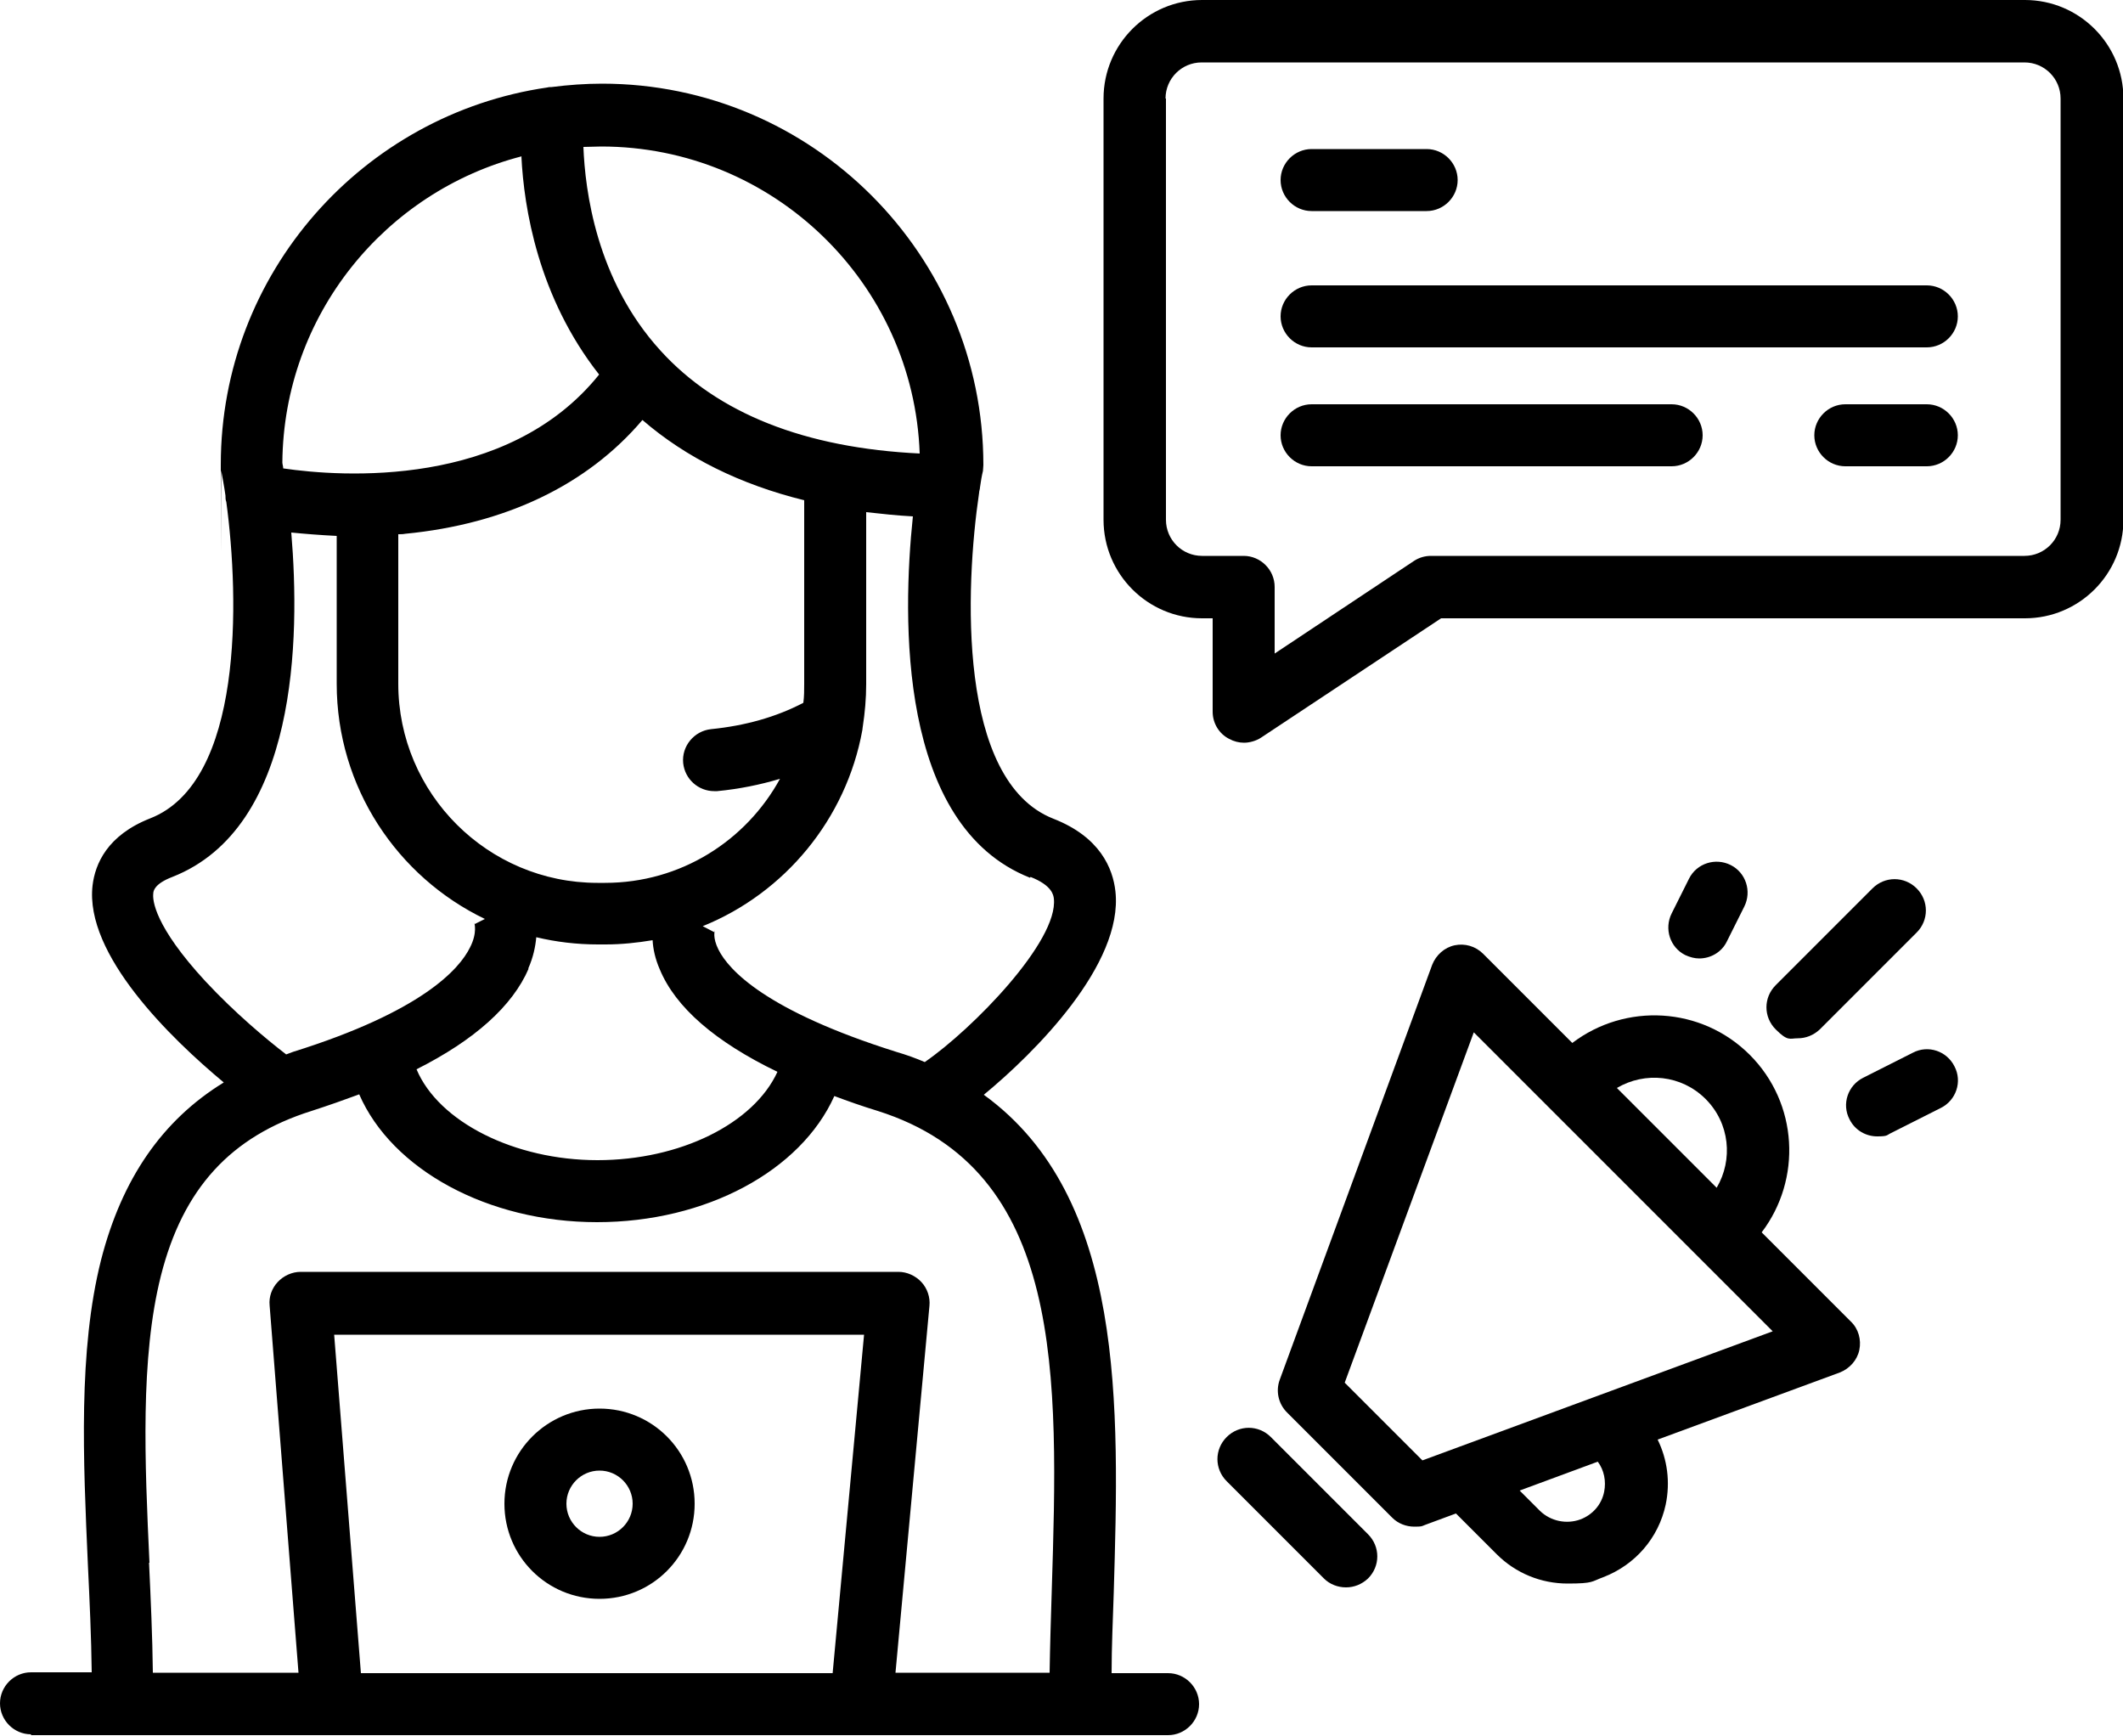
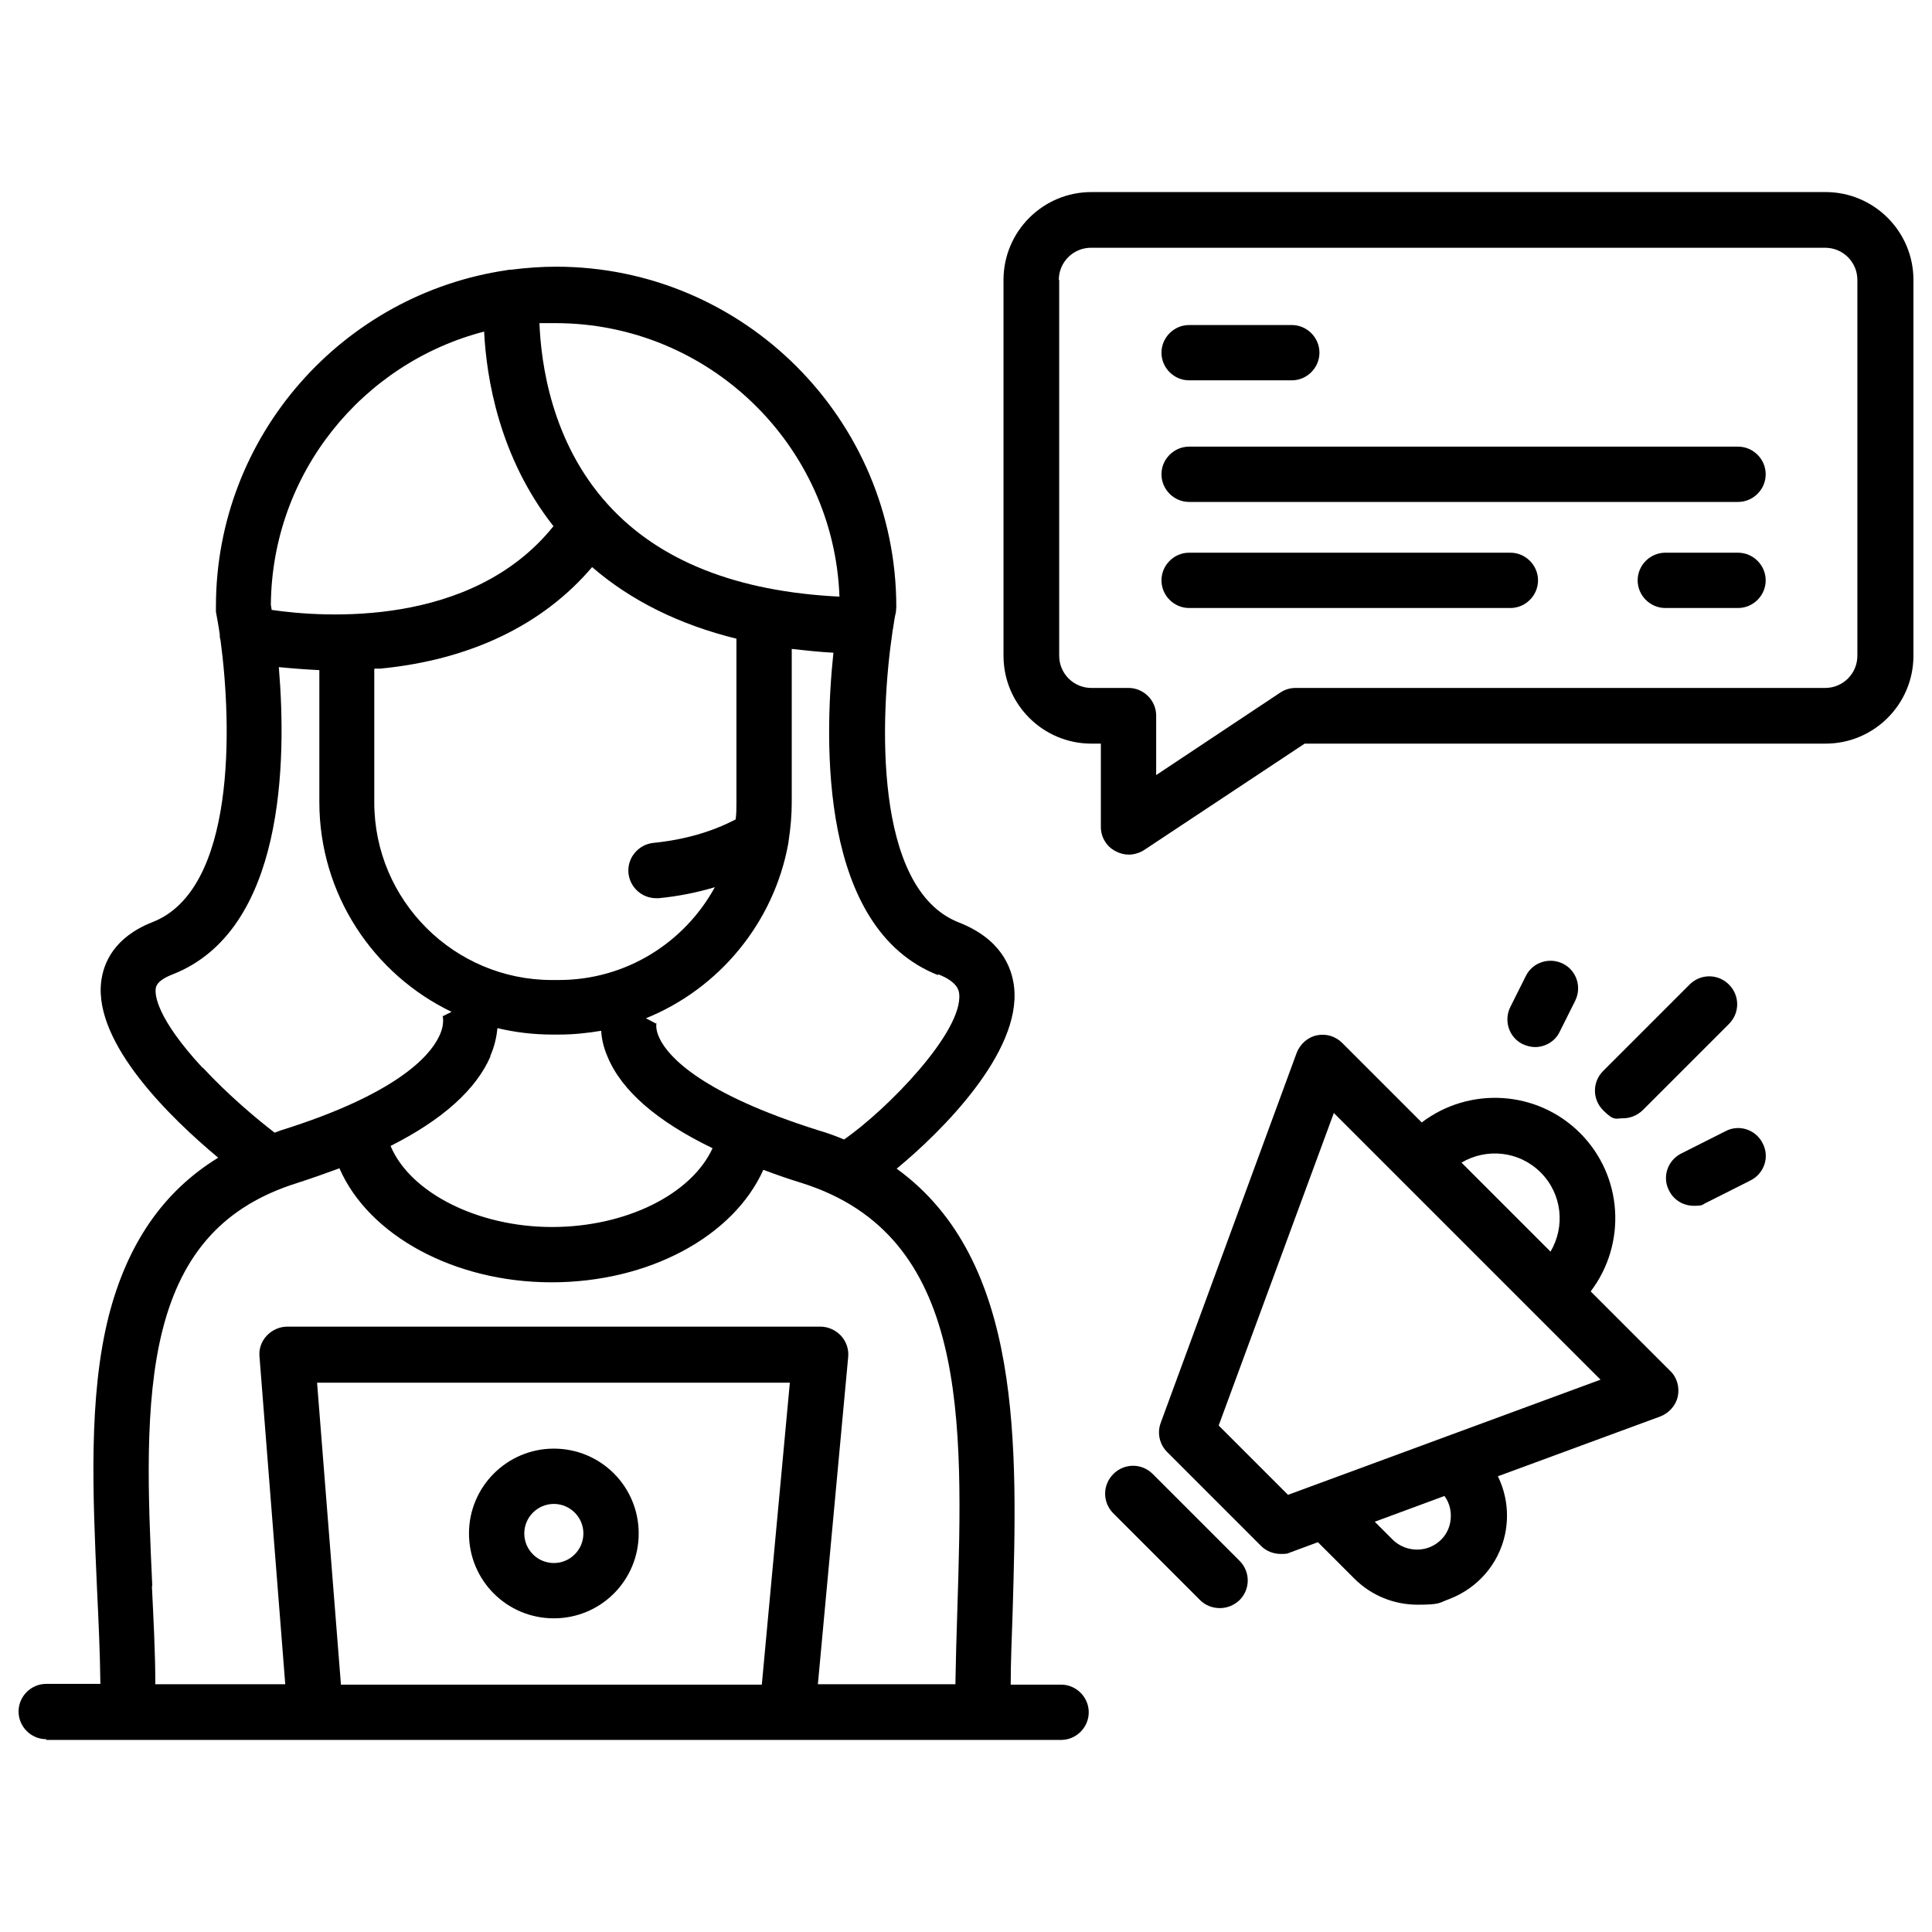
- <svg xmlns="http://www.w3.org/2000/svg" id="Layer_2" version="1.1" viewBox="0 0 500 408.6">
-   <path d="M441,209.2l-22.8,22.8c-2.9,2.9-2.9,7.5,0,10.4s3.3,2.1,5.2,2.1,3.7-.7,5.2-2.1l22.8-22.8c2.9-2.9,2.9-7.5,0-10.4-2.9-2.9-7.5-2.9-10.4,0h0Z" />
-   <path d="M400.2,225.7c2.7,0,5.3-1.5,6.5-4l4.1-8.2c1.8-3.6.4-8-3.2-9.8-3.6-1.8-8-.4-9.8,3.2l-4.1,8.2c-1.8,3.6-.4,8,3.2,9.8,1.1.5,2.2.8,3.3.8h0Z" />
-   <path d="M450.5,247.9l-11.7,5.9c-3.6,1.8-5.1,6.2-3.2,9.8,1.3,2.6,3.9,4,6.5,4s2.2-.3,3.3-.8l11.7-5.9c3.6-1.8,5.1-6.2,3.2-9.8-1.8-3.6-6.2-5.1-9.8-3.2h0Z" />
-   <path d="M288.9,338.4c-2.9,2.9-2.9,7.5,0,10.4l22.9,22.9c1.4,1.4,3.3,2.1,5.2,2.1s3.7-.7,5.2-2.1c2.9-2.9,2.9-7.5,0-10.4l-22.9-22.9c-2.9-2.9-7.5-2.9-10.4,0h0Z" />
-   <path d="M370.3,245.6l-21-21c-1.8-1.8-4.3-2.5-6.7-2s-4.4,2.3-5.3,4.6l-35.9,97.7c-1,2.7-.3,5.7,1.7,7.7l24.8,24.8c1.4,1.4,3.3,2.1,5.2,2.1s1.7-.1,2.5-.4l7.3-2.7,9.6,9.6c4.5,4.5,10.5,6.9,16.7,6.9s5.6-.5,8.4-1.5c7.5-2.9,13-9.2,14.7-17.1,1.1-5.3.4-10.6-1.9-15.3l42.9-15.8c2.3-.9,4.1-2.9,4.6-5.3.5-2.4-.2-5-2-6.7l-21-21c9.5-12.5,8.6-30.4-2.8-41.8-11.4-11.4-29.3-12.3-41.8-2.8h0ZM377.8,351.3c-.6,3-2.7,5.4-5.6,6.5-3.3,1.2-7,.4-9.5-2l-4.8-4.8,18.4-6.8c1.5,2,2,4.6,1.5,7.1h0ZM334.9,343.8l-18.2-18.2,30.4-82.5,70.4,70.4-82.5,30.4ZM404.3,279.7l-23.5-23.5c6.6-3.9,15.2-3.1,20.9,2.6,5.7,5.7,6.5,14.3,2.6,20.9Z" />
-   <path d="M7.3,408.6h267.8c4,0,7.3-3.3,7.3-7.3s-3.3-7.3-7.3-7.3h-13.3c0-6.2.3-12.6.5-18.8,1.3-44.1,2.8-93.2-30.6-117.4,11.9-9.8,32.9-30.7,31-47.9-.6-5.4-3.6-12.8-14.6-17.1-22.7-8.9-20.8-54.5-17.5-76.8,0-.4.2-.8.2-1.2.2-1.4.4-2.7.7-3.9,0-.4.1-.9.1-1.4,0-49.5-40.3-89.8-89.8-89.8s0,0,0,0c0,0,0,0,0,0-4,0-8,.3-11.9.8-.3,0-.7,0-1,.1-43.4,6.3-76.9,43.7-76.9,88.8s0,.9.1,1.4c.3,1.7.7,3.7,1,5.9,0,.5,0,1,.2,1.5,3.1,23,4,65.9-17.9,74.5-10.2,4-13,10.8-13.6,15.8-1.9,16.3,18.4,36,30.9,46.4-14.5,8.9-24,22.7-28.9,41.8-5.4,21.4-4.2,47-3.1,71.8.4,8.4.8,16.9.9,25.3H7.3c-4,0-7.3,3.3-7.3,7.3s3.3,7.3,7.3,7.3h0ZM85,394l-6.3-79.7h124.8l-7.4,79.7h-111.2ZM242.7,206.5c5.1,2,5.4,4.3,5.5,5.1,1.1,10-19.1,30.7-30.4,38.5-2.1-.9-4.3-1.7-6.7-2.4-30.8-9.7-39.5-19.3-41.9-24.1-1.4-2.8-.9-4.4-.8-4.5,0,.3-.2.4-.2.4l-2.7-1.4c19.3-7.8,33.8-25.2,37.6-46.2,0-.3.1-.6.1-.8.5-3.3.8-6.6.8-10v-40.5c3.6.4,7.2.8,11,1-2.5,23.9-3.6,72.8,27.6,85.1h0ZM93.9,125.8c.5,0,1,0,1.5-.1,23.7-2.3,42.9-11.5,55.9-26.8,10.3,8.9,23.1,15.2,38.1,18.9v43.2c0,1.5,0,3-.2,4.5-6.5,3.4-13.8,5.4-21.7,6.2-4,.4-7,4-6.6,8,.4,3.8,3.6,6.6,7.3,6.6s.5,0,.7,0c5.2-.5,10.1-1.5,14.8-2.9-8,14.6-23.4,24.5-41.2,24.5h-1.8c-25.8,0-46.9-21-46.9-46.9v-35.2ZM124.4,228.1c1.2-2.7,1.7-5.2,1.9-7.4,4.6,1.1,9.5,1.7,14.5,1.7h1.8c3.8,0,7.5-.4,11.1-1,.1,2,.6,4.4,1.7,6.9,3.7,8.9,13,17,27.7,24.1-5.6,12.2-22.9,20.8-42.4,20.8s-37.4-9-42.6-21.4c13.7-6.9,22.6-14.9,26.4-23.7h0ZM216.7,106.8c-27.1-1.3-47.7-9.4-61.2-24.3-15.1-16.6-17.7-37.7-18.1-47.9,1.4,0,2.8-.1,4.2-.1s0,0,0,0c0,0,0,0,0,0,40.5,0,73.6,32.2,75,72.3h0ZM122.8,36.9c.6,12,3.9,33,18.3,51.3-21.6,26.9-60.8,24.1-74.4,22.1,0-.5-.2-1-.2-1.4.3-34.7,24.2-63.8,56.4-72.1ZM48.4,231.1c-12.1-13.1-12.5-19.2-12.3-20.7,0-.6.3-2.3,4.5-3.9,29.5-11.6,30.1-56.2,28-81.1,3,.3,6.7.6,10.7.8v34.8c0,24.4,14.3,45.5,34.9,55.4l-2.4,1.2s0-.1-.1-.3c0,0,.8,2.3-1,5.8-2.5,5.1-11.3,15.1-41.7,24.6-.5.2-1.1.4-1.6.6-4.7-3.6-12.2-9.9-18.9-17.1h0ZM35.2,368c-1.1-23.7-2.2-48.2,2.7-67.6,5.2-20.5,16.4-32.8,35.5-38.8,4-1.3,7.7-2.6,11.2-3.9,7.7,17.7,30.3,30.1,56,30.1s48-12.1,55.9-29.7c3.2,1.2,6.6,2.4,10.2,3.5,44,13.9,42.6,62.1,41,113.1-.2,6.3-.4,12.8-.5,19.2h-36.3l8-86.4c.2-2-.5-4.1-1.9-5.6-1.4-1.5-3.4-2.4-5.4-2.4H70.8c-2,0-4,.9-5.4,2.4-1.4,1.5-2.1,3.5-1.9,5.5l6.8,86.5h-34.3c-.1-8.6-.5-17.4-.9-25.9h0Z" />
-   <path d="M141.2,331.7c-12.3,0-22.4,10-22.4,22.4s10,22.4,22.4,22.4,22.4-10,22.4-22.4-10-22.4-22.4-22.4ZM141.2,361.9c-4.3,0-7.8-3.5-7.8-7.8s3.5-7.8,7.8-7.8,7.8,3.5,7.8,7.8-3.5,7.8-7.8,7.8Z" />
-   <path d="M283.1,145.6h2.5v22c0,2.7,1.5,5.2,3.9,6.4,1.1.6,2.3.9,3.5.9s2.8-.4,4-1.2l42.4-28.1h137.5c12.8,0,23.2-10.4,23.2-23.2V23.2c0-12.8-10.4-23.2-23.2-23.2h-193.8c-12.8,0-23.2,10.4-23.2,23.2v99.2c0,12.8,10.4,23.2,23.2,23.2h0ZM274.5,23.2c0-4.7,3.8-8.5,8.5-8.5h193.8c4.7,0,8.5,3.8,8.5,8.5v99.2c0,4.7-3.8,8.5-8.5,8.5h-139.8c-1.4,0-2.8.4-4,1.2l-32.8,21.8v-15.7c0-4-3.3-7.3-7.3-7.3h-9.8c-4.7,0-8.5-3.8-8.5-8.5V23.2Z" />
-   <path d="M308.9,49.7h27.1c4,0,7.3-3.3,7.3-7.3s-3.3-7.3-7.3-7.3h-27.1c-4,0-7.3,3.3-7.3,7.3s3.3,7.3,7.3,7.3Z" />
-   <path d="M308.9,81.8h144.9c4,0,7.3-3.3,7.3-7.3s-3.3-7.3-7.3-7.3h-144.9c-4,0-7.3,3.3-7.3,7.3s3.3,7.3,7.3,7.3Z" />
-   <path d="M453.8,95.2h-19.2c-4,0-7.3,3.3-7.3,7.3s3.3,7.3,7.3,7.3h19.2c4,0,7.3-3.3,7.3-7.3s-3.3-7.3-7.3-7.3Z" />
-   <path d="M308.9,109.8h84.8c4,0,7.3-3.3,7.3-7.3s-3.3-7.3-7.3-7.3h-84.8c-4,0-7.3,3.3-7.3,7.3s3.3,7.3,7.3,7.3Z" />
+ <svg xmlns="http://www.w3.org/2000/svg" id="Layer_2" version="1.1" viewBox="0 0 510 510">
+   <path d="M446,259.9l-22.8,22.8c-2.9,2.9-2.9,7.5,0,10.4s3.3,2.1,5.2,2.1,3.7-.7,5.2-2.1l22.8-22.8c2.9-2.9,2.9-7.5,0-10.4s-7.5-2.9-10.4,0h0Z" />
+   <path d="M405.2,276.4c2.7,0,5.3-1.5,6.5-4l4.1-8.2c1.8-3.6.4-8-3.2-9.8s-8-.4-9.8,3.2l-4.1,8.2c-1.8,3.6-.4,8,3.2,9.8,1.1.5,2.2.8,3.3.8h0Z" />
+   <path d="M455.5,298.6l-11.7,5.9c-3.6,1.8-5.1,6.2-3.2,9.8,1.3,2.6,3.9,4,6.5,4s2.2-.3,3.3-.8l11.7-5.9c3.6-1.8,5.1-6.2,3.2-9.8-1.8-3.6-6.2-5.1-9.8-3.2h0Z" />
+   <path d="M293.9,389.1c-2.9,2.9-2.9,7.5,0,10.4l22.9,22.9c1.4,1.4,3.3,2.1,5.2,2.1s3.7-.7,5.2-2.1c2.9-2.9,2.9-7.5,0-10.4l-22.9-22.9c-2.9-2.9-7.5-2.9-10.4,0h0Z" />
+   <path d="M375.3,296.3l-21-21c-1.8-1.8-4.3-2.5-6.7-2s-4.4,2.3-5.3,4.6l-35.9,97.7c-1,2.7-.3,5.7,1.7,7.7l24.8,24.8c1.4,1.4,3.3,2.1,5.2,2.1s1.7-.1,2.5-.4l7.3-2.7,9.6,9.6c4.5,4.5,10.5,6.9,16.7,6.9s5.6-.5,8.4-1.5c7.5-2.9,13-9.2,14.7-17.1,1.1-5.3.4-10.6-1.9-15.3l42.9-15.8c2.3-.9,4.1-2.9,4.6-5.3s-.2-5-2-6.7l-21-21c9.5-12.5,8.6-30.4-2.8-41.8-11.4-11.4-29.3-12.3-41.8-2.8h0ZM382.8,402c-.6,3-2.7,5.4-5.6,6.5-3.3,1.2-7,.4-9.5-2l-4.8-4.8,18.4-6.8c1.5,2,2,4.6,1.5,7.1h0ZM339.9,394.5l-18.2-18.2,30.4-82.5,70.4,70.4-82.5,30.4h0ZM409.3,330.4l-23.5-23.5c6.6-3.9,15.2-3.1,20.9,2.6,5.7,5.7,6.5,14.3,2.6,20.9Z" />
+   <path d="M12.3,459.3h267.8c4,0,7.3-3.3,7.3-7.3s-3.3-7.3-7.3-7.3h-13.3c0-6.2.3-12.6.5-18.8,1.3-44.1,2.8-93.2-30.6-117.4,11.9-9.8,32.9-30.7,31-47.9-.6-5.4-3.6-12.8-14.6-17.1-22.7-8.9-20.8-54.5-17.5-76.8,0-.4.2-.8.2-1.2.2-1.4.4-2.7.7-3.9,0-.4.1-.9.1-1.4,0-49.5-40.3-89.8-89.8-89.8s0,0,0,0h0c-4,0-8,.3-11.9.8-.3,0-.7,0-1,.1-43.4,6.3-76.9,43.7-76.9,88.8s0,.9,0,1.4c.3,1.7.7,3.7,1,5.9,0,.5,0,1,.2,1.5,3.1,23,4,65.9-17.9,74.5-10.2,4-13,10.8-13.6,15.8-1.9,16.3,18.4,36,30.9,46.4-14.5,8.9-24,22.7-28.9,41.8-5.4,21.4-4.2,47-3.1,71.8.4,8.4.8,16.9.9,25.3h-14.3c-4,0-7.3,3.3-7.3,7.3s3.3,7.3,7.3,7.3h0v.2ZM90,444.7l-6.3-79.7h124.8l-7.4,79.7h-111.2,0ZM247.7,257.2c5.1,2,5.4,4.3,5.5,5.1,1.1,10-19.1,30.7-30.4,38.5-2.1-.9-4.3-1.7-6.7-2.4-30.8-9.7-39.5-19.3-41.9-24.1-1.4-2.8-.9-4.4-.8-4.5,0,.3-.2.4-.2.4l-2.7-1.4c19.3-7.8,33.8-25.2,37.6-46.2,0-.3.1-.6.1-.8.5-3.3.8-6.6.8-10v-40.5c3.6.4,7.2.8,11,1-2.5,23.9-3.6,72.8,27.6,85.1h0v-.2ZM98.9,176.5c.5,0,1,0,1.5,0,23.7-2.3,42.9-11.5,55.9-26.8,10.3,8.9,23.1,15.2,38.1,18.9v43.2c0,1.5,0,3-.2,4.5-6.5,3.4-13.8,5.4-21.7,6.2-4,.4-7,4-6.6,8,.4,3.8,3.6,6.6,7.3,6.6s.5,0,.7,0c5.2-.5,10.1-1.5,14.8-2.9-8,14.6-23.4,24.5-41.2,24.5h-1.8c-25.8,0-46.9-21-46.9-46.9v-35.2h.1ZM129.4,278.8c1.2-2.7,1.7-5.2,1.9-7.4,4.6,1.1,9.5,1.7,14.5,1.7h1.8c3.8,0,7.5-.4,11.1-1,.1,2,.6,4.4,1.7,6.9,3.7,8.9,13,17,27.7,24.1-5.6,12.2-22.9,20.8-42.4,20.8s-37.4-9-42.6-21.4c13.7-6.9,22.6-14.9,26.4-23.7h-.1ZM221.7,157.5c-27.1-1.3-47.7-9.4-61.2-24.3-15.1-16.6-17.7-37.7-18.1-47.9,1.4,0,2.8,0,4.2,0s0,0,0,0h0c40.5,0,73.6,32.2,75,72.3h.1ZM127.8,87.6c.6,12,3.9,33,18.3,51.3-21.6,26.9-60.8,24.1-74.4,22.1,0-.5-.2-1-.2-1.4.3-34.7,24.2-63.8,56.4-72.1h-.1ZM53.4,281.8c-12.1-13.1-12.5-19.2-12.3-20.7,0-.6.3-2.3,4.5-3.9,29.5-11.6,30.1-56.2,28-81.1,3,.3,6.7.6,10.7.8v34.8c0,24.4,14.3,45.5,34.9,55.4l-2.4,1.2s0-.1,0-.3c0,0,.8,2.3-1,5.8-2.5,5.1-11.3,15.1-41.7,24.6-.5.2-1.1.4-1.6.6-4.7-3.6-12.2-9.9-18.9-17.1h0ZM40.2,418.7c-1.1-23.7-2.2-48.2,2.7-67.6,5.2-20.5,16.4-32.8,35.5-38.8,4-1.3,7.7-2.6,11.2-3.9,7.7,17.7,30.3,30.1,56,30.1s48-12.1,55.9-29.7c3.2,1.2,6.6,2.4,10.2,3.5,44,13.9,42.6,62.1,41,113.1-.2,6.3-.4,12.8-.5,19.2h-36.3l8-86.4c.2-2-.5-4.1-1.9-5.6s-3.4-2.4-5.4-2.4H75.8c-2,0-4,.9-5.4,2.4s-2.1,3.5-1.9,5.5l6.8,86.5h-34.3c0-8.6-.5-17.4-.9-25.9h0Z" />
+   <path d="M146.2,382.4c-12.3,0-22.4,10-22.4,22.4s10,22.4,22.4,22.4,22.4-10,22.4-22.4-10-22.4-22.4-22.4ZM146.2,412.6c-4.3,0-7.8-3.5-7.8-7.8s3.5-7.8,7.8-7.8,7.8,3.5,7.8,7.8-3.5,7.8-7.8,7.8Z" />
+   <path d="M288.1,196.3h2.5v22c0,2.7,1.5,5.2,3.9,6.4,1.1.6,2.3.9,3.5.9s2.8-.4,4-1.2l42.4-28.1h137.5c12.8,0,23.2-10.4,23.2-23.2v-99.2c0-12.8-10.4-23.2-23.2-23.2h-193.8c-12.8,0-23.2,10.4-23.2,23.2v99.2c0,12.8,10.4,23.2,23.2,23.2h0ZM279.5,73.9c0-4.7,3.8-8.5,8.5-8.5h193.8c4.7,0,8.5,3.8,8.5,8.5v99.2c0,4.7-3.8,8.5-8.5,8.5h-139.8c-1.4,0-2.8.4-4,1.2l-32.8,21.8v-15.7c0-4-3.3-7.3-7.3-7.3h-9.8c-4.7,0-8.5-3.8-8.5-8.5v-99.2h-.1Z" />
+   <path d="M313.9,100.4h27.1c4,0,7.3-3.3,7.3-7.3s-3.3-7.3-7.3-7.3h-27.1c-4,0-7.3,3.3-7.3,7.3s3.3,7.3,7.3,7.3Z" />
+   <path d="M313.9,132.5h144.9c4,0,7.3-3.3,7.3-7.3s-3.3-7.3-7.3-7.3h-144.9c-4,0-7.3,3.3-7.3,7.3s3.3,7.3,7.3,7.3Z" />
+   <path d="M458.8,145.9h-19.2c-4,0-7.3,3.3-7.3,7.3s3.3,7.3,7.3,7.3h19.2c4,0,7.3-3.3,7.3-7.3s-3.3-7.3-7.3-7.3Z" />
+   <path d="M313.9,160.5h84.8c4,0,7.3-3.3,7.3-7.3s-3.3-7.3-7.3-7.3h-84.8c-4,0-7.3,3.3-7.3,7.3s3.3,7.3,7.3,7.3h0Z" />
</svg>
